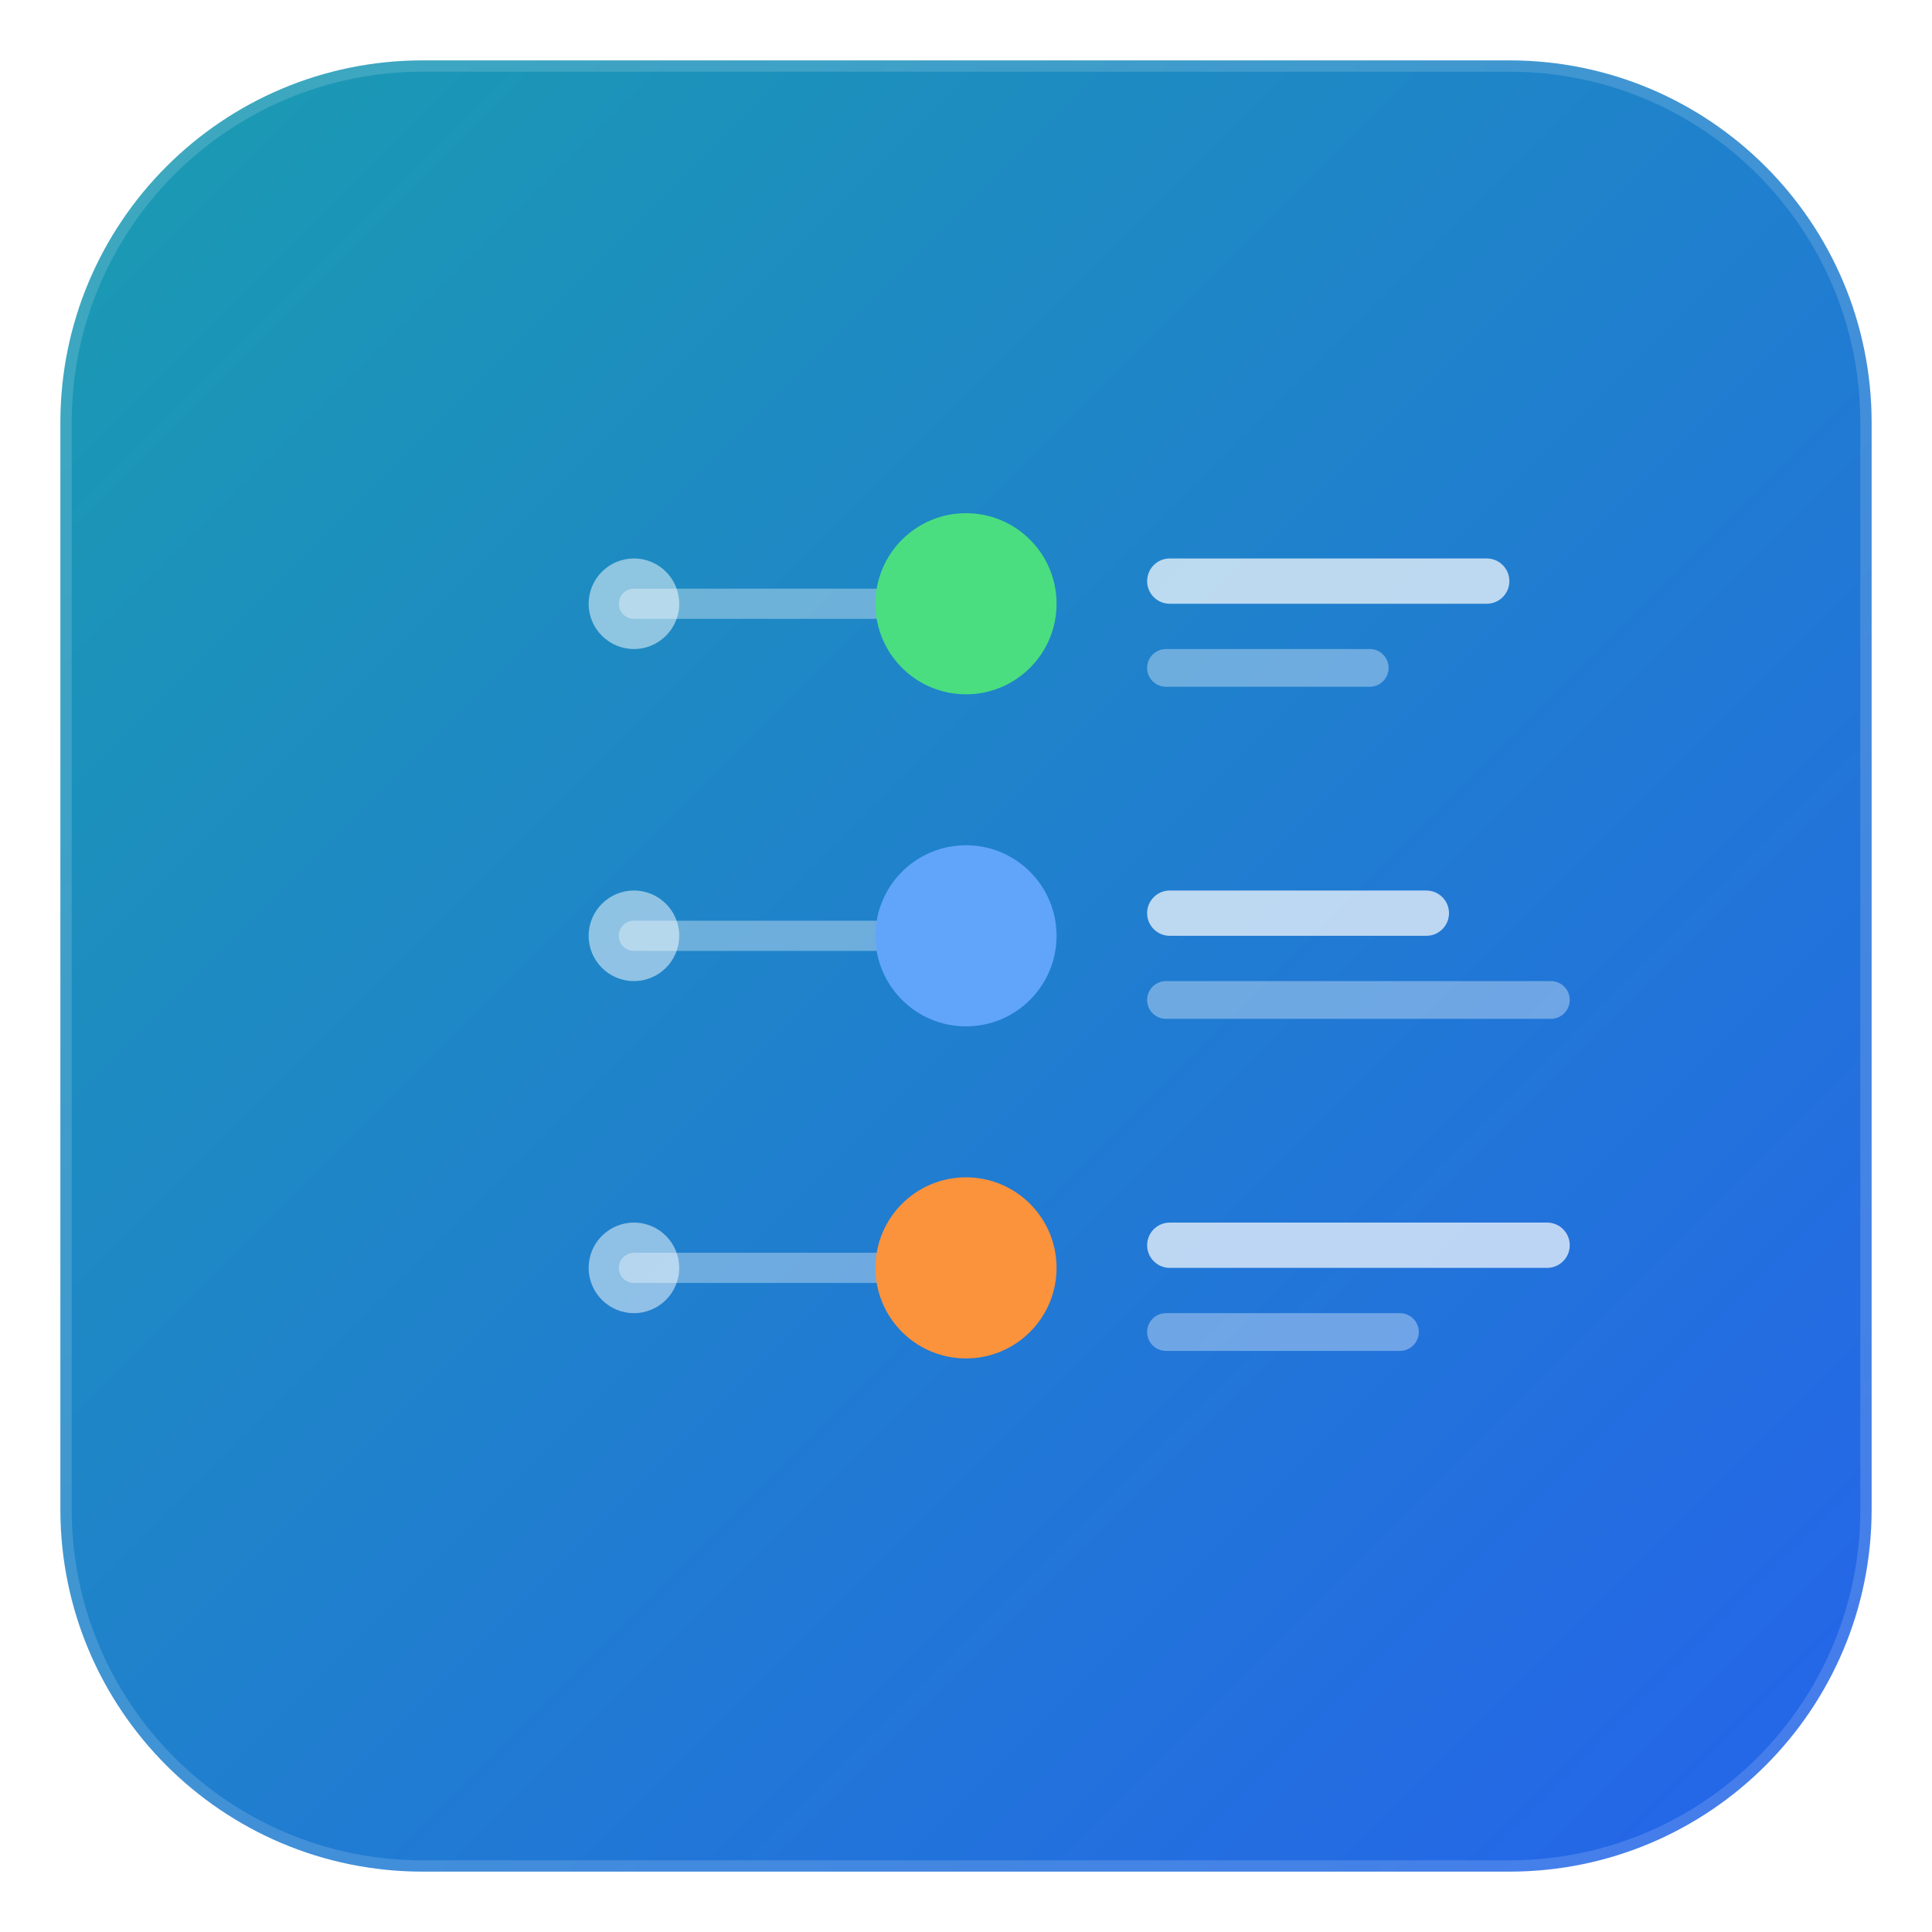
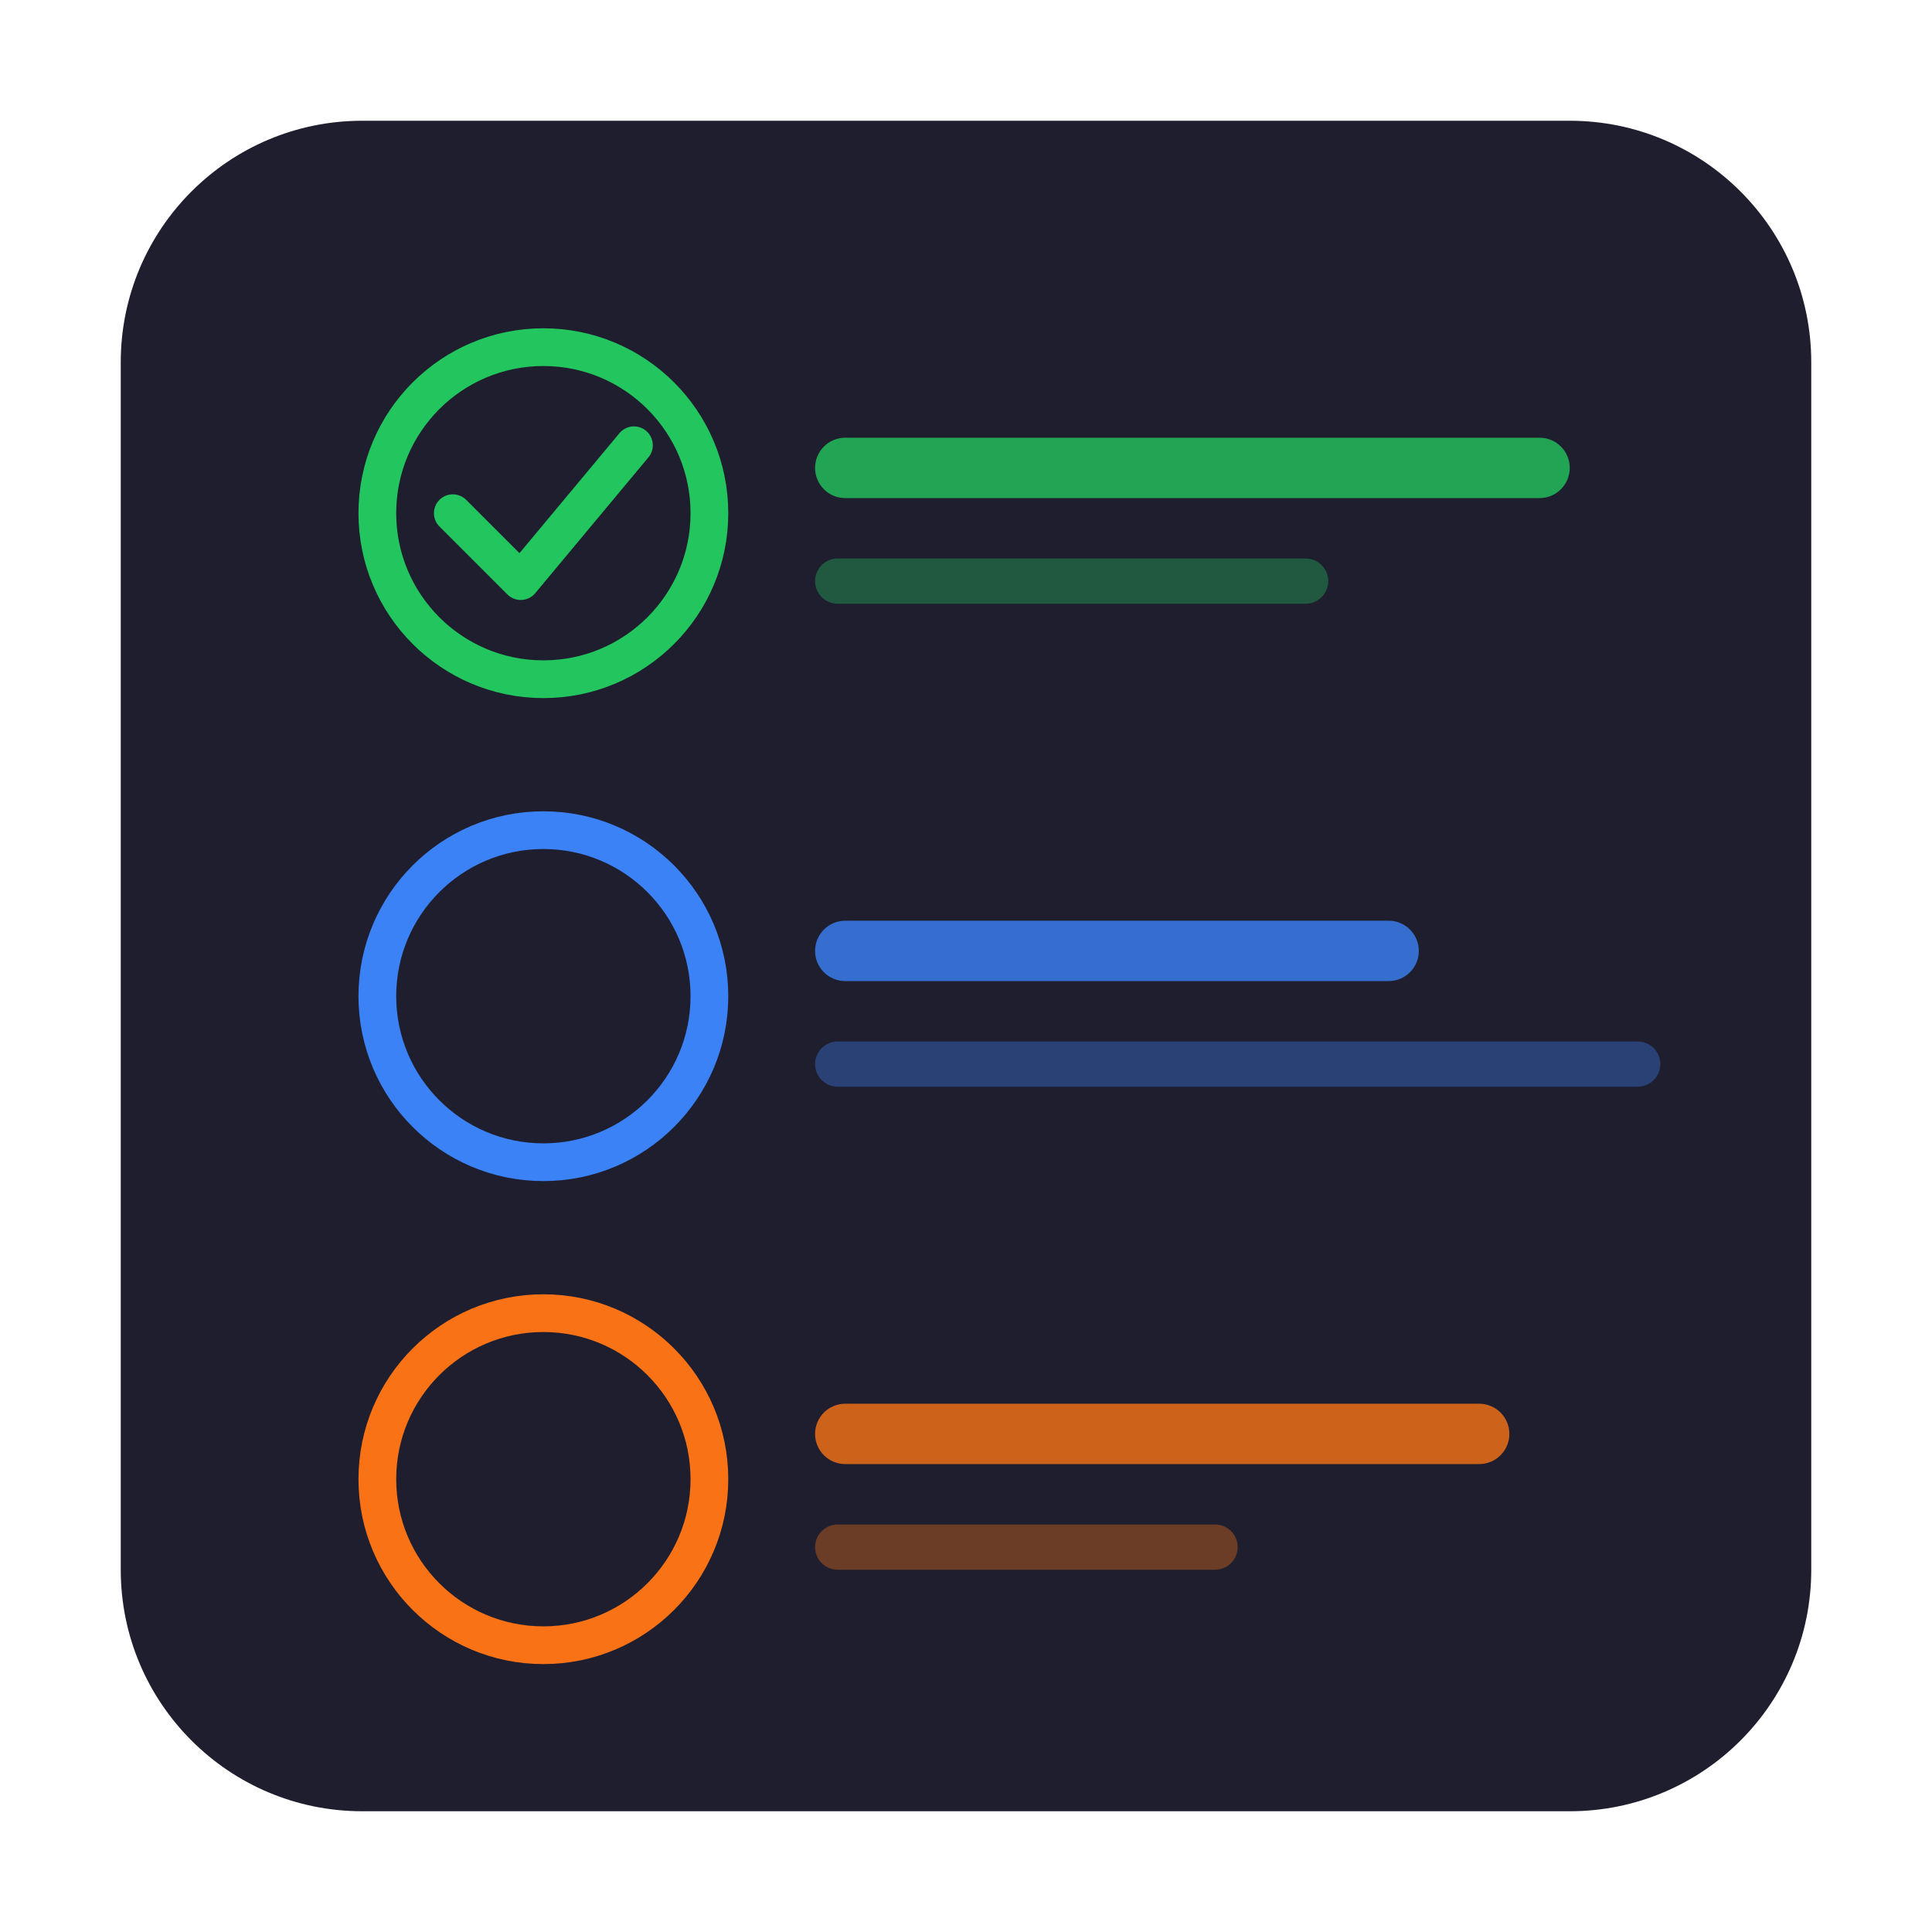
- <svg xmlns="http://www.w3.org/2000/svg" width="128" height="128" viewBox="0 0 128 128">
-   <defs>
-     <linearGradient id="bg" x1="0%" y1="0%" x2="100%" y2="100%">
-       <stop offset="0%" style="stop-color:#1a9cb0" />
-       <stop offset="100%" style="stop-color:#2563eb" />
-     </linearGradient>
-     <linearGradient id="line-grad" x1="0%" y1="0%" x2="0%" y2="100%">
-       <stop offset="0%" style="stop-color:rgba(255,255,255,0.5)" />
-       <stop offset="100%" style="stop-color:rgba(255,255,255,0.15)" />
-     </linearGradient>
-   </defs>
-   <rect x="4" y="4" width="120" height="120" rx="24" ry="24" fill="url(#bg)" />
-   <rect x="4" y="4" width="120" height="120" rx="24" ry="24" fill="none" stroke="rgba(255,255,255,0.15)" stroke-width="1.5" />
-   <line x1="42" y1="28" x2="42" y2="100" stroke="url(#line-grad)" stroke-width="2.5" stroke-linecap="round" />
-   <path d="M42,40 C50,40 52,40 58,40" stroke="rgba(255,255,255,0.35)" stroke-width="2" fill="none" stroke-linecap="round" />
-   <path d="M42,62 C50,62 52,62 58,62" stroke="rgba(255,255,255,0.35)" stroke-width="2" fill="none" stroke-linecap="round" />
-   <path d="M42,84 C50,84 52,84 58,84" stroke="rgba(255,255,255,0.35)" stroke-width="2" fill="none" stroke-linecap="round" />
-   <circle cx="42" cy="40" r="3" fill="rgba(255,255,255,0.5)" />
-   <circle cx="42" cy="62" r="3" fill="rgba(255,255,255,0.5)" />
-   <circle cx="42" cy="84" r="3" fill="rgba(255,255,255,0.5)" />
-   <circle cx="64" cy="40" r="6" fill="#4ade80" />
-   <circle cx="64" cy="62" r="6" fill="#60a5fa" />
-   <circle cx="64" cy="84" r="6" fill="#fb923c" />
-   <rect x="76" y="37" width="24" height="3" rx="1.5" fill="rgba(255,255,255,0.7)" />
-   <rect x="76" y="43" width="16" height="2.5" rx="1.25" fill="rgba(255,255,255,0.35)" />
-   <rect x="76" y="59" width="20" height="3" rx="1.5" fill="rgba(255,255,255,0.7)" />
-   <rect x="76" y="65" width="28" height="2.5" rx="1.25" fill="rgba(255,255,255,0.35)" />
-   <rect x="76" y="81" width="28" height="3" rx="1.5" fill="rgba(255,255,255,0.7)" />
-   <rect x="76" y="87" width="18" height="2.5" rx="1.25" fill="rgba(255,255,255,0.35)" />
+ <svg xmlns="http://www.w3.org/2000/svg" width="256" height="256" viewBox="0 0 256 256">
+   <rect x="16" y="16" width="224" height="224" rx="32" ry="32" fill="#1e1e2e" />
+   <circle cx="72" cy="68" r="22" fill="none" stroke="#22c55e" stroke-width="5" />
+   <polyline points="60,68 69,77 84,59" stroke="#22c55e" stroke-width="5" fill="none" stroke-linecap="round" stroke-linejoin="round" />
+   <rect x="108" y="58" width="100" height="8" rx="4" fill="#22c55e" opacity="0.8" />
+   <rect x="108" y="74" width="68" height="6" rx="3" fill="#22c55e" opacity="0.35" />
+   <circle cx="72" cy="132" r="22" fill="none" stroke="#3b82f6" stroke-width="5" />
+   <rect x="108" y="122" width="80" height="8" rx="4" fill="#3b82f6" opacity="0.8" />
+   <rect x="108" y="138" width="112" height="6" rx="3" fill="#3b82f6" opacity="0.35" />
+   <circle cx="72" cy="196" r="22" fill="none" stroke="#f97316" stroke-width="5" />
+   <rect x="108" y="186" width="92" height="8" rx="4" fill="#f97316" opacity="0.8" />
+   <rect x="108" y="202" width="56" height="6" rx="3" fill="#f97316" opacity="0.35" />
</svg>
